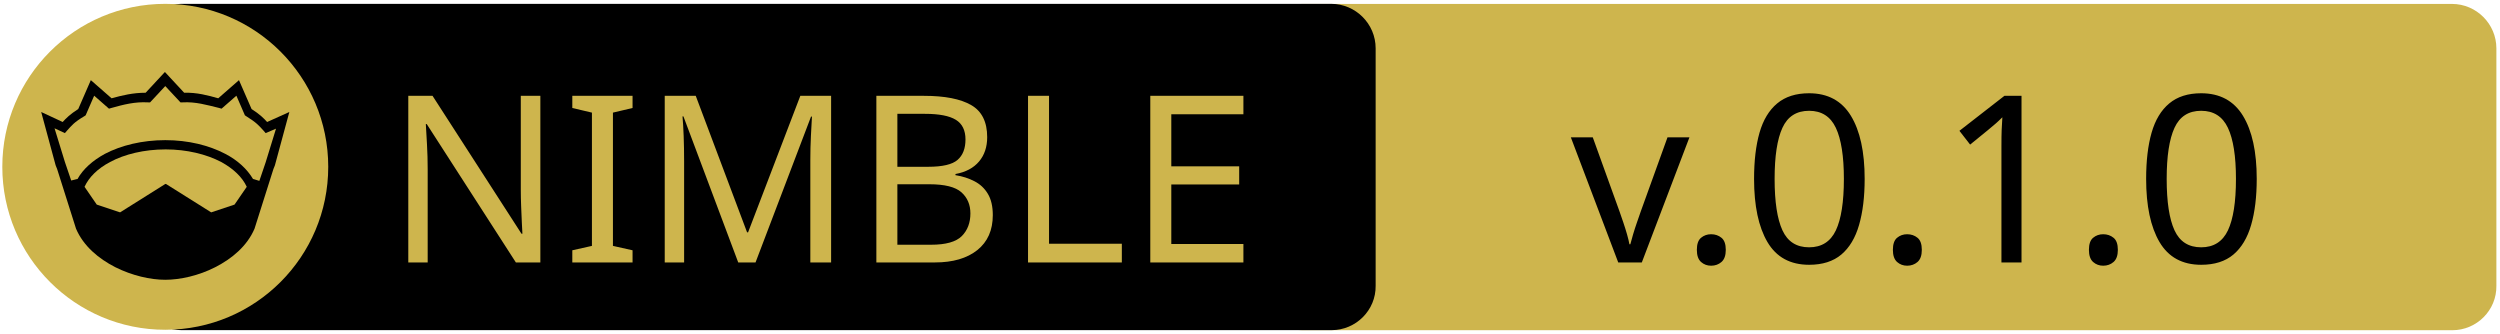
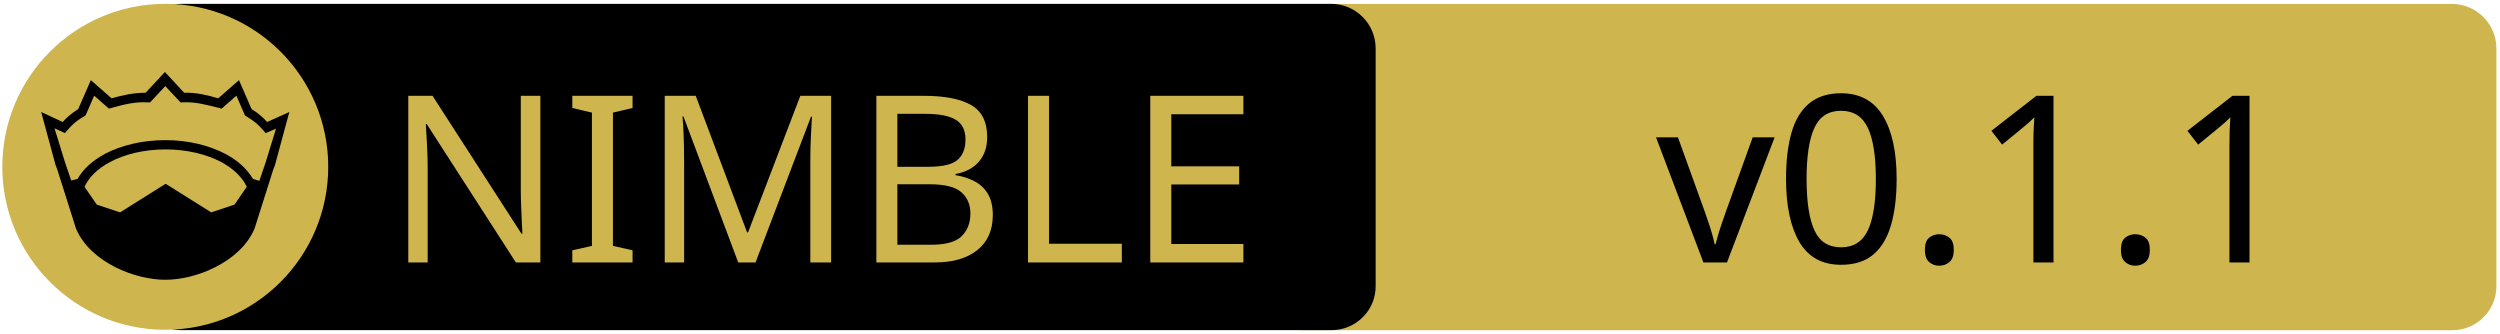
<svg xmlns="http://www.w3.org/2000/svg" xmlns:xlink="http://www.w3.org/1999/xlink" width="675" height="90" xml:space="preserve" version="1.1">
  <a xlink:href="https://github.com/Alogani/asyncsync">
    <g>
      <path fill="#CEB54D" id="svg_15" d="m662.123,89.159l-310.5,0c-6.6,0 -12,-5.4 -12,-12l0,-64.1c0,-6.6 5.4,-12 12,-12l310.4,0c6.6,0 12,5.4 12,12l0,64.1c0.1,6.6 -5.3,12 -11.9,12z" />
      <path id="svg_1" d="m359.524,89.139l-310.5,0c-6.6,0 -12,-5.4 -12,-12l0,-64.1c0,-6.6 5.4,-12 12,-12l310.4,0c6.6,0 12,5.4 12,12l0,64.1c0.1,6.6 -5.3,12 -11.9,12z" />
      <rect id="svg_2" fill="none" height="45.9" width="315.3" class="st0" y="24.539" x="60.224" />
      <circle id="svg_4" fill="#CEB54D" r="44" cy="45.039" cx="44.624" class="st1" />
      <g id="XMLID_4_">
        <path id="svg_5" d="m78.124,30.239l-3.9,14.4l-0.4,1l-5.1,16.1c0,0 0,0 0,0c-2,4.7 -6.1,8.1 -10.6,10.4c-4.5,2.3 -9.5,3.4 -13.5,3.4c-4,0 -8.9,-1.1 -13.5,-3.4c-4.5,-2.3 -8.6,-5.7 -10.6,-10.4c0,0 0,0 0,0l-5.1,-16.1l-0.4,-1l-3.9,-14.4l5.8,2.7c0.9,-1 2,-2.1 4.2,-3.5l3.4,-7.8l5.6,4.9c2.9,-0.8 5.8,-1.5 9.2,-1.5l5.2,-5.6l5.2,5.6c3.4,-0.1 6.4,0.7 9.2,1.5l5.6,-4.9l3.4,7.8c2.2,1.4 3.3,2.5 4.2,3.5l6,-2.7z" />
        <g id="XMLID_6_">
          <g id="svg_6">
            <path id="svg_7" fill="#CEB54D" d="m66.624,50.439l-3.3,4.8l-6.3,2.1l-12.1,-7.6c-0.1,-0.1 -0.3,-0.1 -0.4,0l-12.1,7.6l-6.3,-2.1l-3.3,-4.8c1.2,-2.6 3.5,-4.9 6.9,-6.7c3.9,-2.1 9.2,-3.4 15,-3.4c5.7,0 11,1.3 15,3.4c3.3,1.8 5.7,4.1 6.9,6.7z" class="st1" />
          </g>
          <g id="svg_8" />
        </g>
        <g id="XMLID_5_">
          <g id="svg_9">
            <path id="svg_10" fill="#CEB54D" d="m74.524,34.739l-2.8,9.1l-1.7,5l-1.6,-0.5c0,0 -0.1,0 -0.1,0c-1.6,-2.7 -4.2,-5.1 -7.5,-6.8c-4.4,-2.3 -10,-3.7 -16.2,-3.7c-6.2,0 -11.9,1.4 -16.3,3.7c-3.3,1.8 -5.9,4.1 -7.4,6.8c0,0 -0.1,0 -0.1,0l-1.6,0.4l-1.7,-5l-2.8,-9.1l2.8,1.3l0.6,-0.7c1.2,-1.3 1.8,-2.2 4.7,-3.9l0.3,-0.2l2.3,-5.3l4,3.5l0.7,-0.2c3.2,-0.9 6.3,-1.7 9.8,-1.5l0.6,0l4.1,-4.4l4.1,4.4l0.6,0c3.5,-0.2 6.5,0.7 9.8,1.5l0.7,0.2l4,-3.5l2.3,5.3l0.3,0.2c2.9,1.8 3.5,2.6 4.7,3.9l0.6,0.7l2.8,-1.2z" class="st1" />
          </g>
          <g id="svg_11" />
        </g>
      </g>
      <text x="-442" y="-350.021" id="svg_16" font-size="63px" font-family="'PT Sans Caption', 'Tahoma', 'Helvetica Neue Medium', 'PT Sans', sans-serif" fill="#CEB54D" class="st1 st2 st3" transform="matrix(1 0 0 1 546.13 420.879)">NIMBLE</text>
-       <text x="-122.0" y="-350.012" id="svg_17" font-size="63.012px" font-family="'PT Sans Caption', 'Tahoma', 'Helvetica Neue Medium', 'PT Sans', sans-serif" fill="#000000" class="st1 st2 st3" transform="matrix(1 0 0 1 546.13 420.879)">v.0.1.0</text>
+       <text x="-99.0" y="-350.012" id="svg_17" font-size="63.012px" font-family="'PT Sans Caption', 'Tahoma', 'Helvetica Neue Medium', 'PT Sans', sans-serif" fill="#000000" class="st1 st2 st3" transform="matrix(1 0 0 1 546.13 420.879)">v0.1.1</text>
    </g>
  </a>
</svg>
